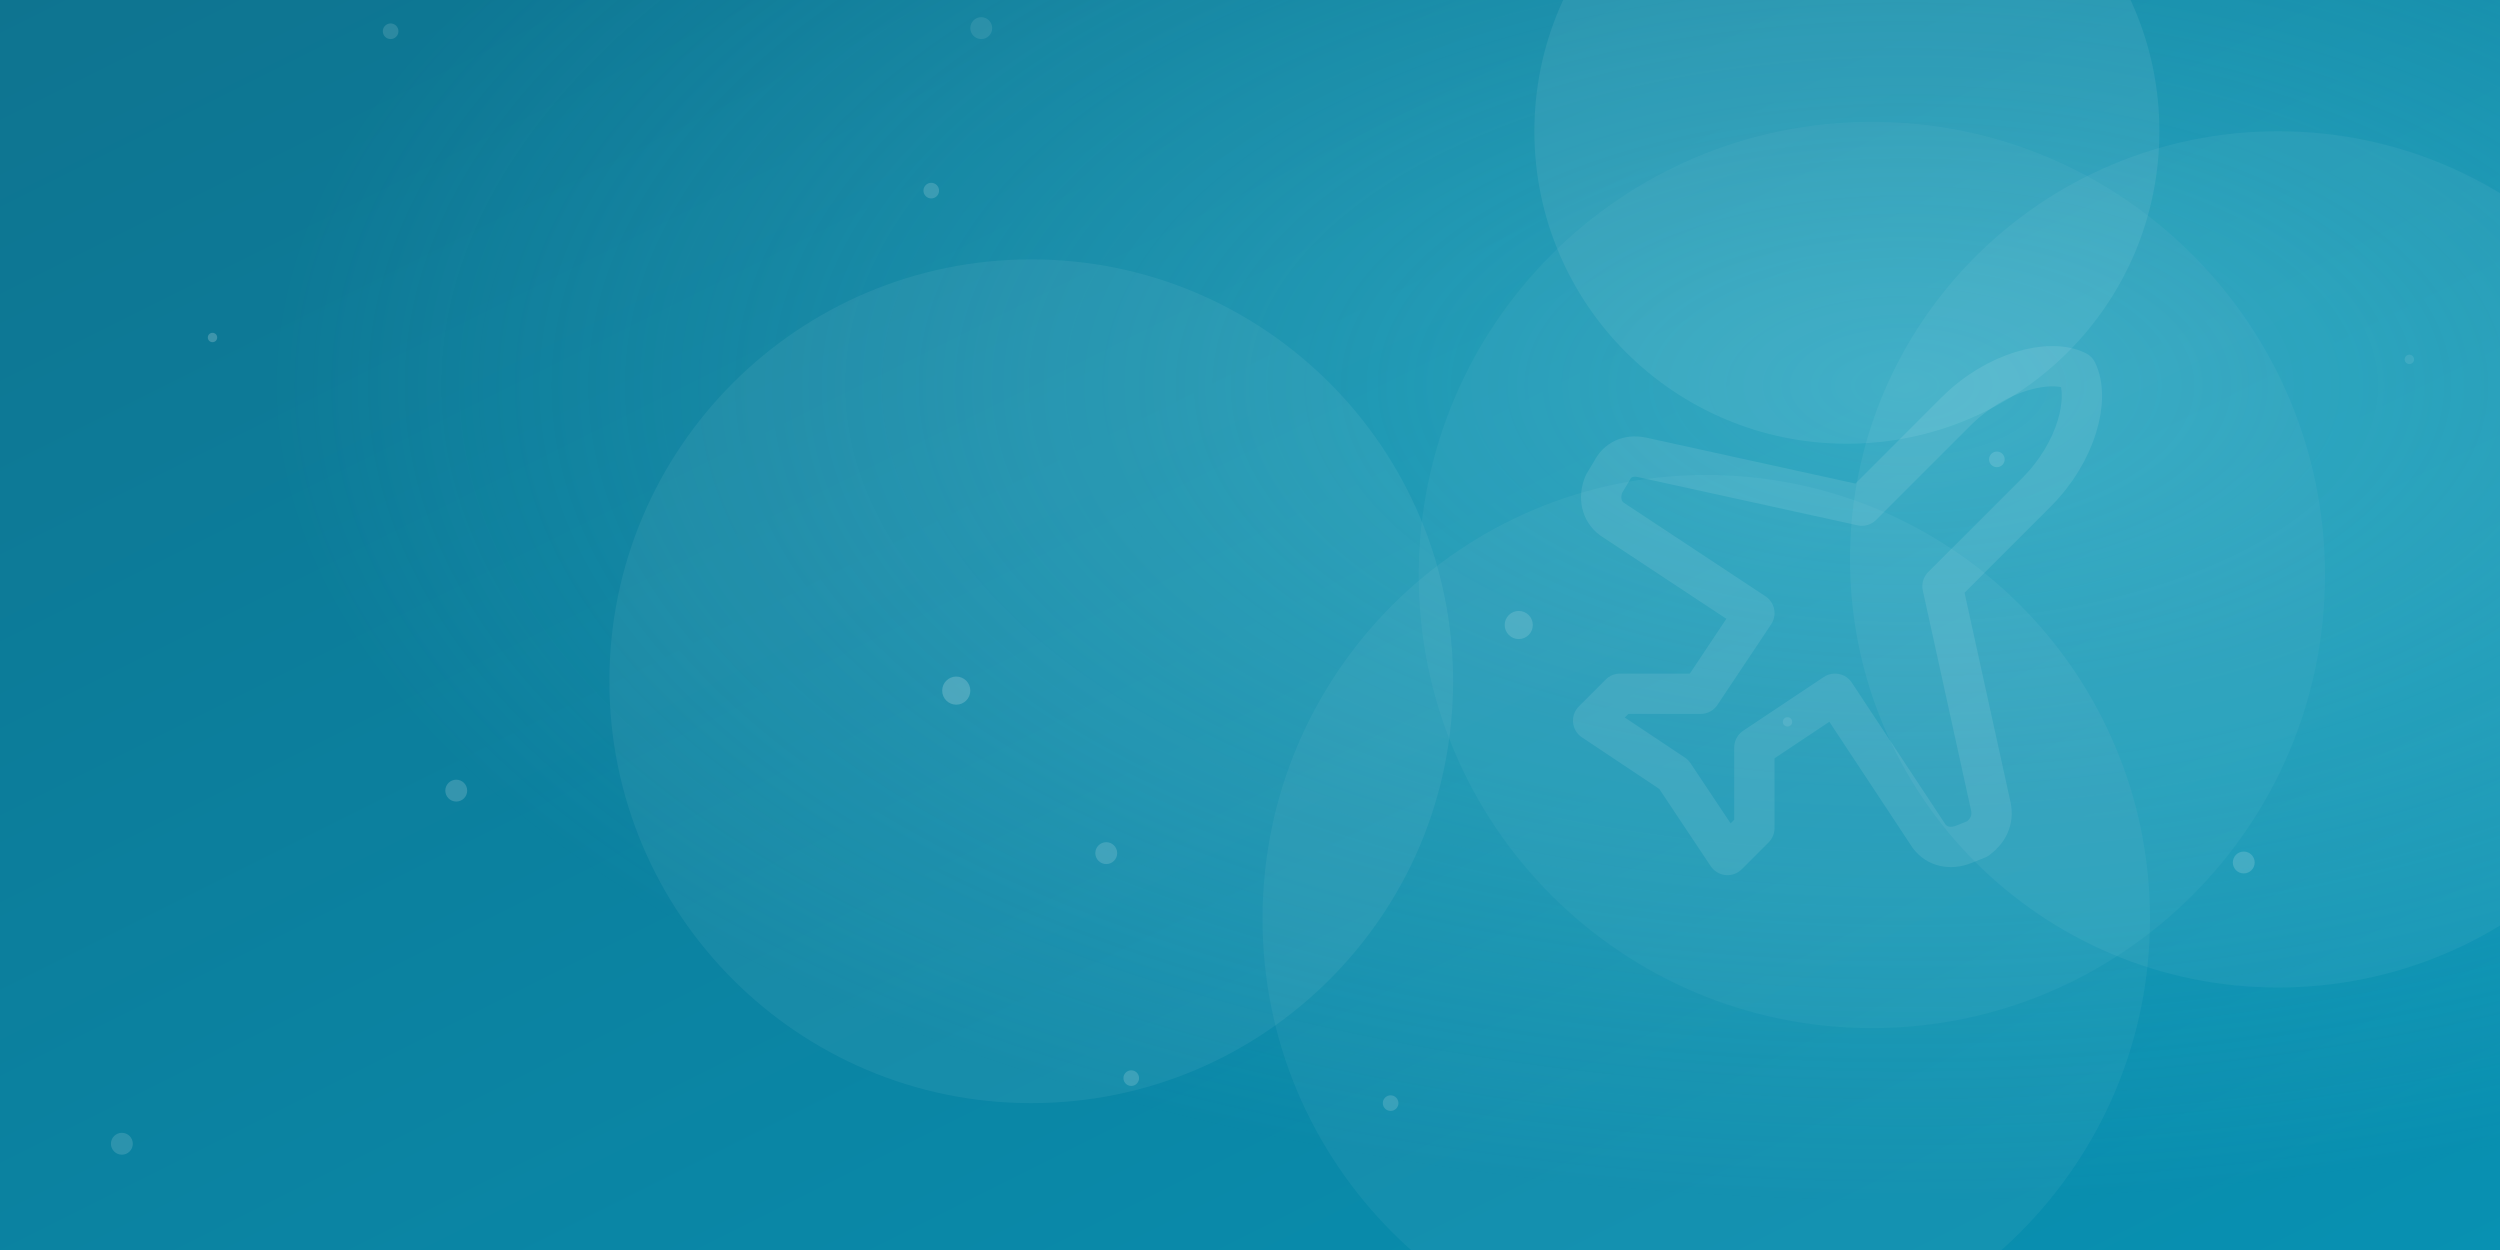
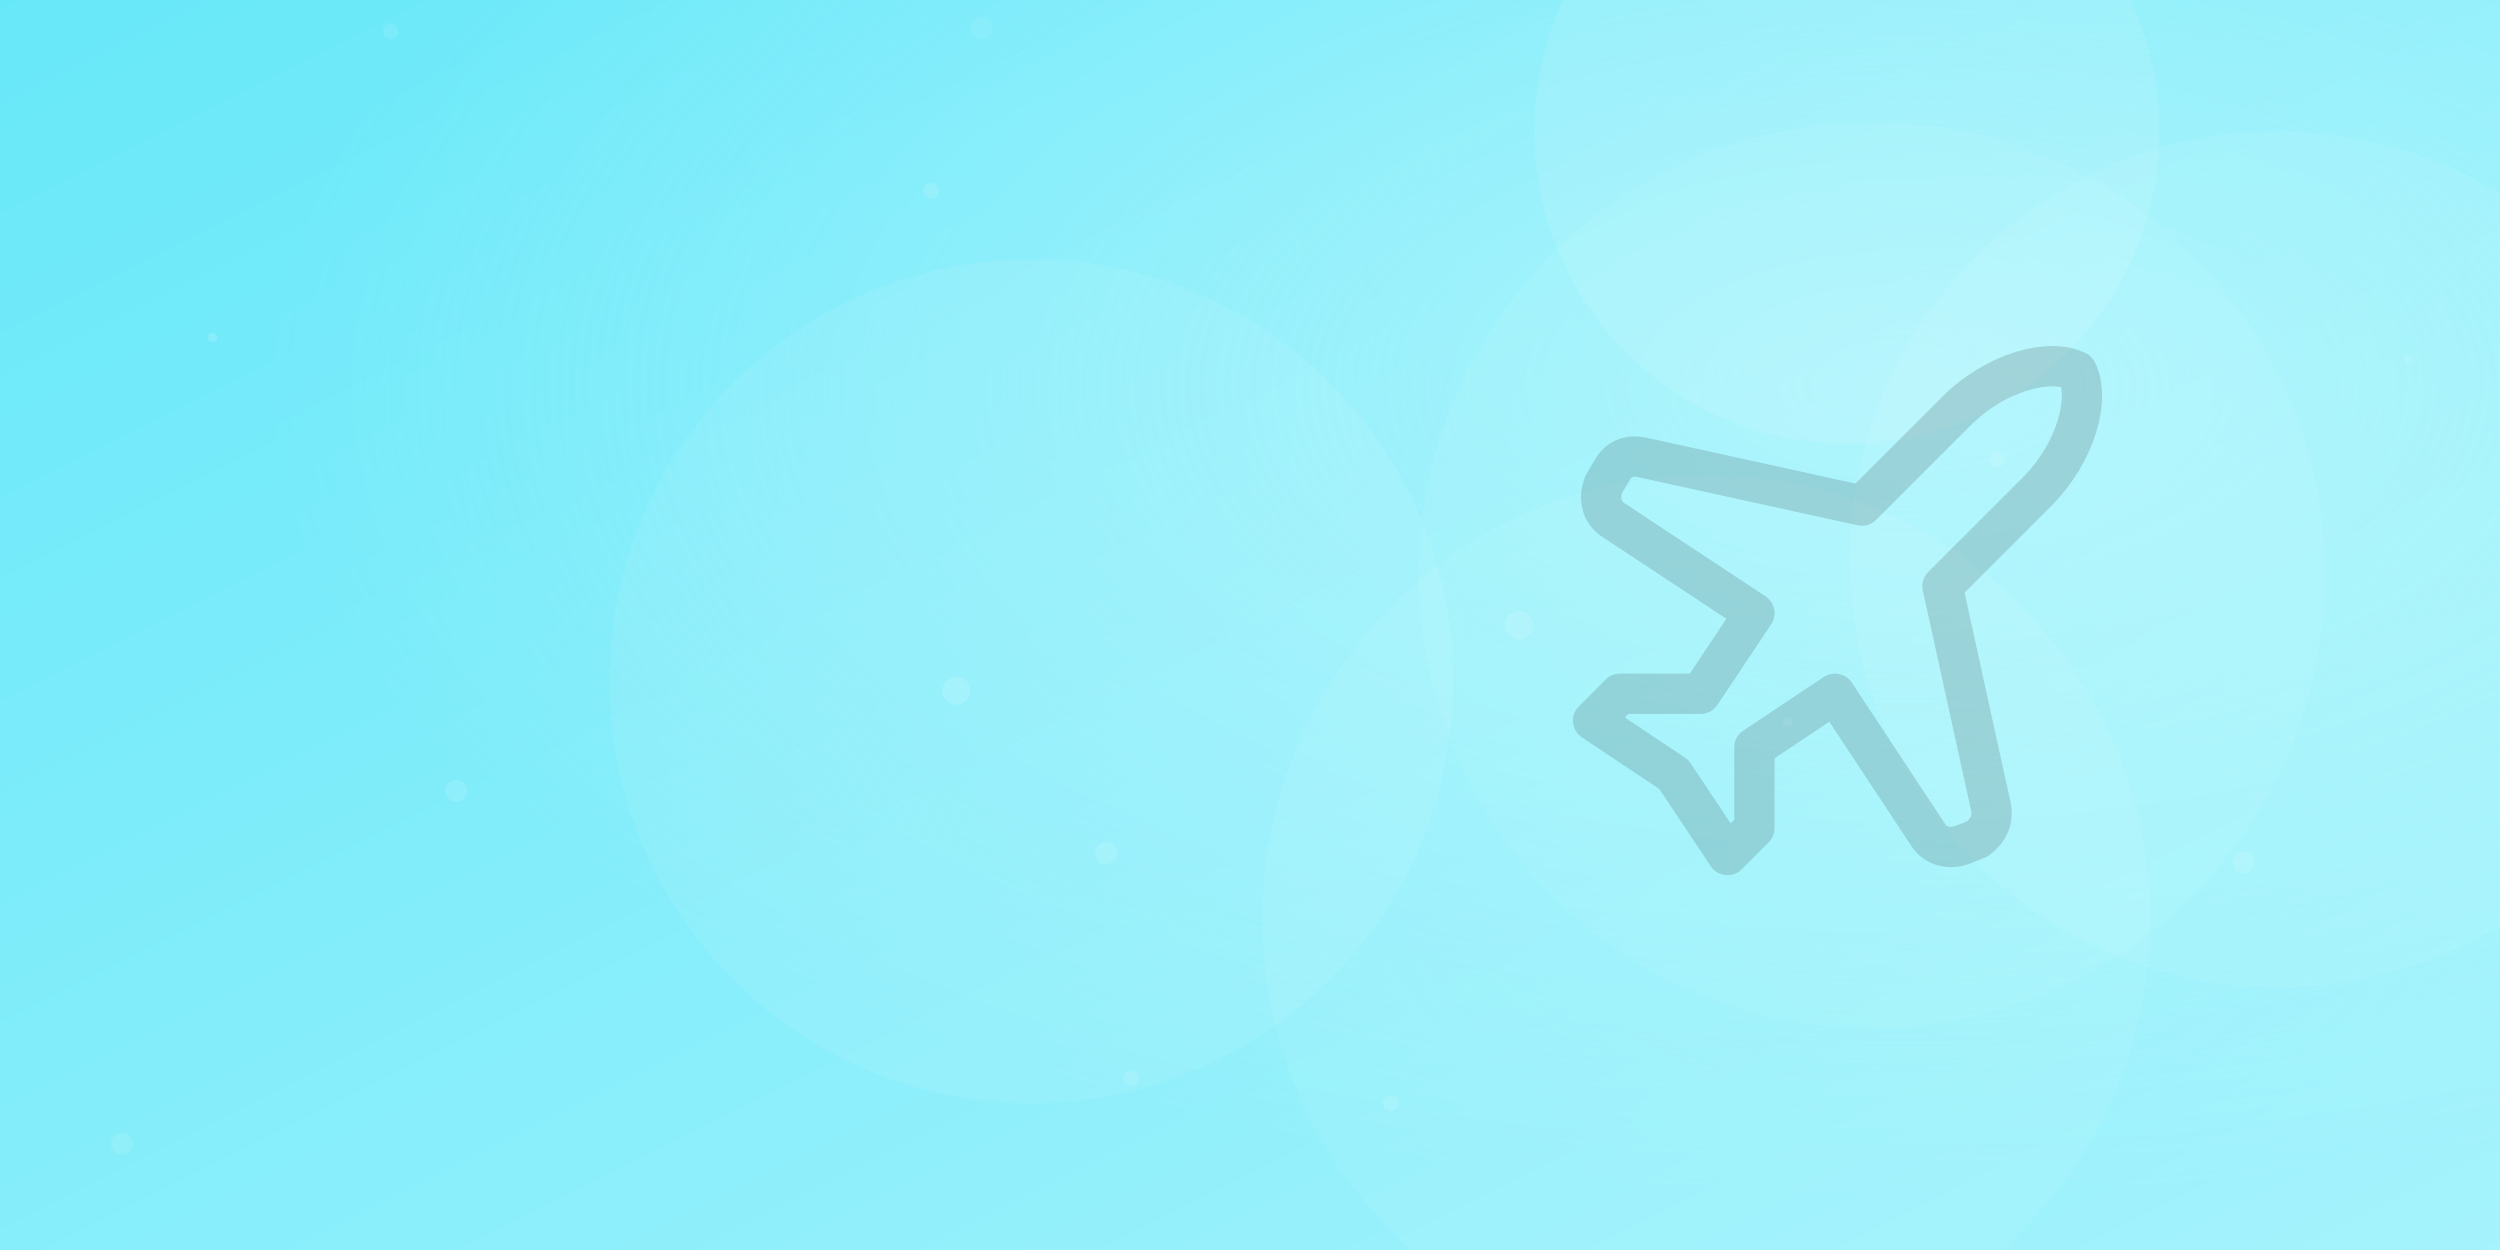
<svg xmlns="http://www.w3.org/2000/svg" viewBox="0 0 800 400" width="800" height="400">
  <defs>
    <linearGradient id="g" x1="0" y1="0" x2="1" y2="1">
-       <stop offset="0" stop-color="#0e7490" />
-       <stop offset="1" stop-color="#0891b2" />
+       <stop offset="0" stop-color="#67e8f9" />
+       <stop offset="1" stop-color="#a5f3fc" />
    </linearGradient>
    <radialGradient id="a" cx="0.76" cy="0.31" r=".65">
-       <stop offset="0" stop-color="#67e8f9" stop-opacity=".35" />
-       <stop offset="1" stop-color="#67e8f9" stop-opacity="0" />
+       <stop offset="0" stop-color="#cffafe" stop-opacity=".5" />
+       <stop offset="1" stop-color="#cffafe" stop-opacity="0" />
    </radialGradient>
  </defs>
  <rect width="800" height="400" fill="url(#g)" />
  <rect width="800" height="400" fill="url(#a)" />
-   <circle cx="330" cy="218" r="135" fill="#fff" opacity="0.055" />
-   <circle cx="546" cy="294" r="142" fill="#fff" opacity="0.045" />
-   <circle cx="591" cy="42" r="100" fill="#fff" opacity="0.072" />
-   <circle cx="599" cy="184" r="145" fill="#fff" opacity="0.038" />
-   <circle cx="729" cy="179" r="137" fill="#fff" opacity="0.049" />
-   <g transform="translate(484,93) scale(8.6)" fill="none" stroke="#fff" stroke-width="1.5" stroke-linecap="round" stroke-linejoin="round" opacity="0.09">
+   <circle cx="330" cy="218" r="135" fill="#fff" opacity="0.070" />
+   <circle cx="546" cy="294" r="142" fill="#fff" opacity="0.058" />
+   <circle cx="591" cy="42" r="100" fill="#fff" opacity="0.091" />
+   <circle cx="599" cy="184" r="145" fill="#fff" opacity="0.050" />
+   <circle cx="729" cy="179" r="137" fill="#fff" opacity="0.062" />
+   <g transform="translate(484,93) scale(8.6)" fill="none" stroke="#000" stroke-width="1.5" stroke-linecap="round" stroke-linejoin="round" opacity="0.14">
    <path d="M17.8 19.2L16 11l3.5-3.5C21 6 21.5 4 21 3c-1-.5-3 0-4.5 1.5L13 8 4.8 6.2c-.5-.1-.9.1-1.1.5l-.3.5c-.2.5-.1 1 .3 1.3L9 12l-2 3H4l-1 1 3 2 2 3 1-1v-3l3-2 3.5 5.3c.3.4.8.5 1.3.3l.5-.2c.4-.3.6-.7.5-1.2z" />
  </g>
-   <circle cx="572" cy="231" r="1.5" fill="#fff" opacity="0.09" />
-   <circle cx="68" cy="108" r="1.5" fill="#fff" opacity="0.20" />
-   <circle cx="314" cy="9" r="3.5" fill="#fff" opacity="0.09" />
-   <circle cx="306" cy="221" r="4.5" fill="#fff" opacity="0.19" />
-   <circle cx="362" cy="345" r="2.5" fill="#fff" opacity="0.16" />
-   <circle cx="354" cy="273" r="3.5" fill="#fff" opacity="0.15" />
-   <circle cx="298" cy="61" r="2.5" fill="#fff" opacity="0.16" />
-   <circle cx="486" cy="200" r="4.5" fill="#fff" opacity="0.14" />
-   <circle cx="445" cy="353" r="2.5" fill="#fff" opacity="0.15" />
-   <circle cx="146" cy="253" r="3.5" fill="#fff" opacity="0.17" />
-   <circle cx="39" cy="366" r="3.5" fill="#fff" opacity="0.14" />
-   <circle cx="639" cy="147" r="2.5" fill="#fff" opacity="0.13" />
-   <circle cx="771" cy="115" r="1.5" fill="#fff" opacity="0.09" />
-   <circle cx="718" cy="276" r="3.5" fill="#fff" opacity="0.16" />
-   <circle cx="125" cy="10" r="2.5" fill="#fff" opacity="0.13" />
+   <circle cx="572" cy="231" r="1.5" fill="#fff" opacity="0.07" />
+   <circle cx="68" cy="108" r="1.5" fill="#fff" opacity="0.15" />
+   <circle cx="314" cy="9" r="3.5" fill="#fff" opacity="0.07" />
+   <circle cx="306" cy="221" r="4.5" fill="#fff" opacity="0.14" />
+   <circle cx="362" cy="345" r="2.5" fill="#fff" opacity="0.11" />
+   <circle cx="354" cy="273" r="3.5" fill="#fff" opacity="0.11" />
+   <circle cx="298" cy="61" r="2.5" fill="#fff" opacity="0.12" />
+   <circle cx="486" cy="200" r="4.5" fill="#fff" opacity="0.11" />
+   <circle cx="445" cy="353" r="2.5" fill="#fff" opacity="0.11" />
+   <circle cx="146" cy="253" r="3.5" fill="#fff" opacity="0.12" />
+   <circle cx="39" cy="366" r="3.5" fill="#fff" opacity="0.10" />
+   <circle cx="639" cy="147" r="2.5" fill="#fff" opacity="0.09" />
+   <circle cx="771" cy="115" r="1.5" fill="#fff" opacity="0.07" />
+   <circle cx="718" cy="276" r="3.5" fill="#fff" opacity="0.12" />
+   <circle cx="125" cy="10" r="2.5" fill="#fff" opacity="0.10" />
</svg>
